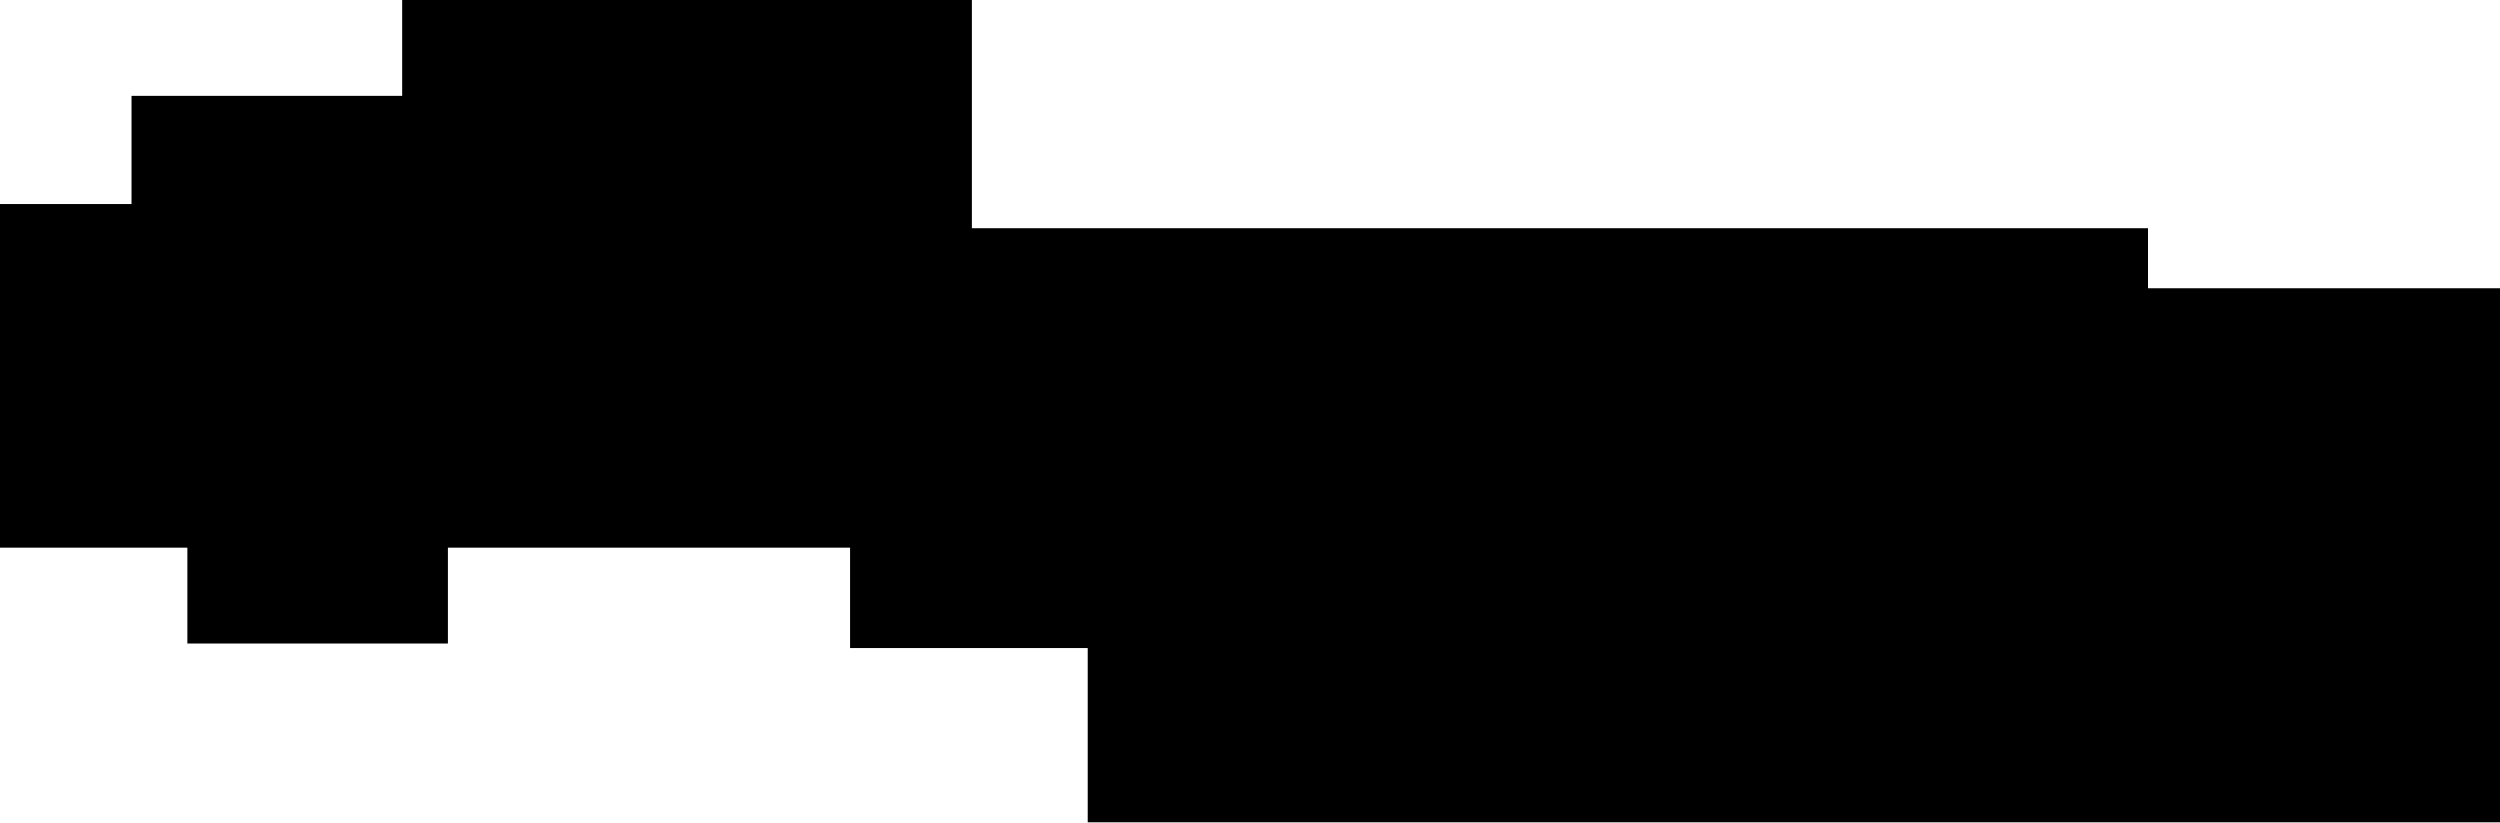
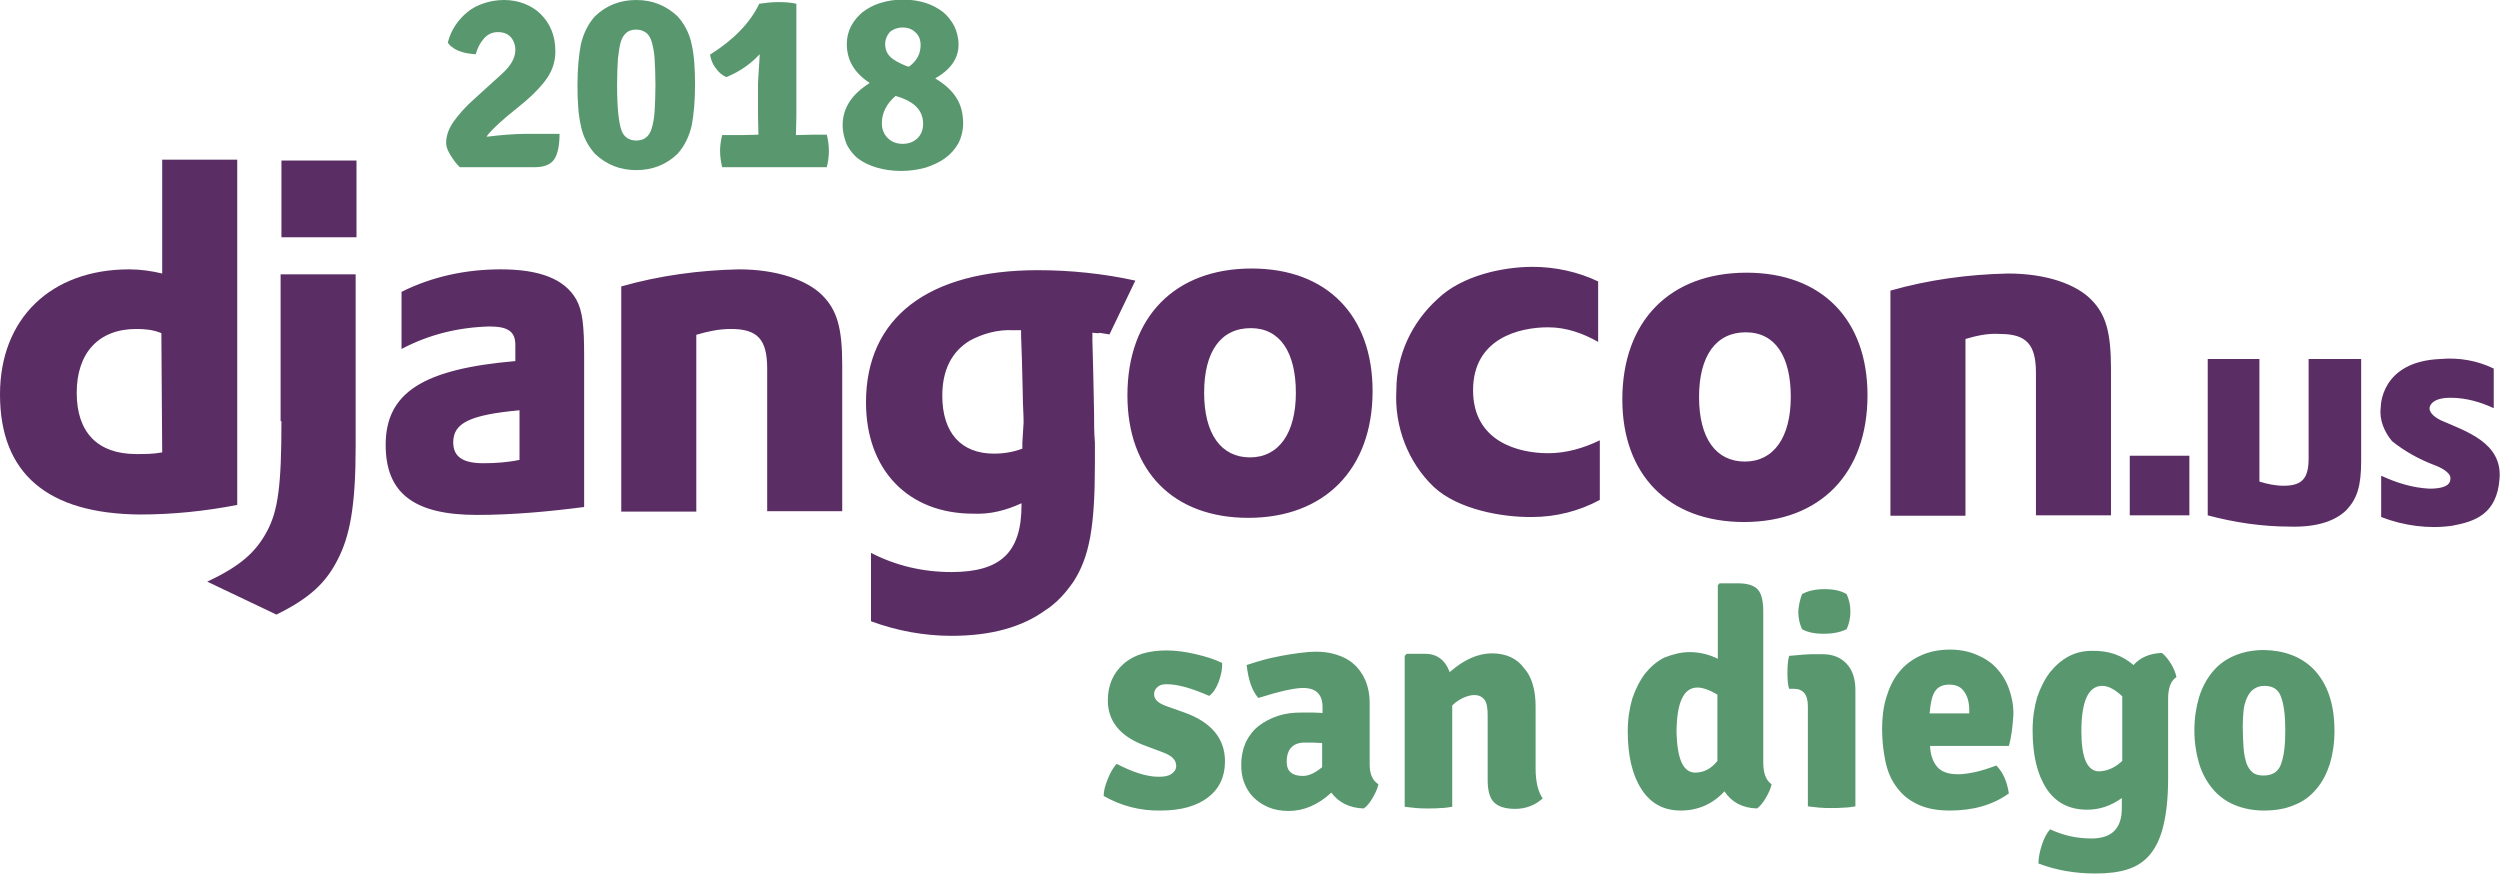
- <svg xmlns="http://www.w3.org/2000/svg" class="logo" viewBox="0 0 506.75 166.68">
-   <defs />
-   <g id="Layer_2" data-name="Layer 2">
-     <g id="white">
-       <polygon class="background-field" points="435.4 58.43 435.4 46.26 197 46.26 197 0 81.52 0 81.52 19.43 26.66 19.43 26.66 41.36 0 41.36 0 111.01 37.98 111.01 37.98 130.44 90.79 130.44 90.79 111.01 172.31 111.01 172.31 131.36 220.48 131.36 220.48 166.68 506.75 166.68 506.75 58.43 435.4 58.43" />
-       <rect class="djangocon" x="62.6" y="30.05" width="14.85" height="15.09" />
-       <path class="djangocon" d="M53.83,30H39V52.38a24.15,24.15,0,0,0-6.46-.76C17,51.63,7,61.36,7,76.35,7,91.91,16.44,100,34.57,100a98.2,98.2,0,0,0,19.26-2ZM39,87.82a35,35,0,0,1-5.1.38c-7.61,0-11.75-4.32-11.75-12.13,0-8,4.34-12.61,11.85-12.61a15,15,0,0,1,5,.76Z" />
-       <path class="djangocon" d="M62.6,81.67c0,12.8-.67,17.66-2.79,21.86s-5.2,6.8-11.75,9.84l13.78,6.49c6.55-3.26,9.73-6.21,12.13-10.88,2.58-4.86,3.46-10.51,3.46-22.24V52.67H62.6Z" />
-       <path class="djangocon" d="M106.06,51.63A45.13,45.13,0,0,0,86.39,56l0,11.37a39.31,39.31,0,0,1,17.45-4.49c3.75,0,5.1,1,5.1,3.63v3.24c-18.21,1.52-25.62,6.29-25.62,16.6,0,9.54,5.58,13.83,18,13.83a166.34,166.34,0,0,0,21.19-1.63V68.72c0-6.11-.4-9-1.64-11.17C118.69,53.63,113.68,51.63,106.06,51.63Zm3.57,37.61a41.54,41.54,0,0,1-7.13.66c-4.05,0-5.89-1.34-5.89-4.2,0-3.82,3.19-5.36,13-6.3h0Z" />
-       <path class="djangocon" d="M253.86,100.69c15,0,24.48-9.63,24.48-25,0-15-9.06-24.25-23.89-24.25-15.13,0-24.57,9.63-24.6,25.1C229.85,91.43,239,100.69,253.86,100.69Zm.39-37.44c5.69,0,9,4.77,9,12.8s-3.36,12.79-9.06,12.79S245,84.16,245,76,248.36,63.25,254.24,63.25Z" />
-       <path class="djangocon" d="M231.42,53.81A94,94,0,0,0,212,51.7c-21.67,0-33.92,9.45-33.92,26.16,0,13.46,8.27,22,21.28,22a20.61,20.61,0,0,0,9.63-2v.28c0,9.35-4.15,13.27-13.87,13.27a34,34,0,0,1-15.9-3.9V121a42.66,42.66,0,0,0,16,2.86q11.77,0,18.73-5.09a20.89,20.89,0,0,0,2.12-1.79,21.33,21.33,0,0,0,3.15-3.82c3.17-4.88,4.24-10.79,4.24-23.4v-4c-.1-2-.1-4-.19-6l-.09-8L223,65.54V64c3,.28-.65-.36,3.3.4ZM209.05,86V87a18.5,18.5,0,0,1-5.58.95c-6.55,0-10.22-4.2-10.22-11.55,0-5.15,1.83-8.78,5.38-10.79a16.31,16.31,0,0,1,8.58-2.1h1.55v1.14l.1,4.86.09,6.78c0,2,.1,3.92.1,5.64Z" />
-       <path class="djangocon" d="M153.08,51.63A89.75,89.75,0,0,0,129.77,55V99.44H144.6V64.52a22.19,22.19,0,0,1,6.84-1.06c5.29,0,7.22,2.1,7.22,7.74V99.44h14.85V70.61c0-7.34-1-10.79-4.05-13.93C166.19,53.35,160.68,51.63,153.08,51.63Z" />
-       <path class="djangocon" d="M376.28,76.56c0-15-9.06-24.25-23.89-24.25-15.13,0-24.57,9.63-24.6,25.1,0,14.89,9.15,24.15,24,24.15C366.84,101.56,376.28,91.93,376.28,76.56Zm-33.35.36c0-8.12,3.37-12.8,9.25-12.8,5.69,0,9,4.77,9,12.8s-3.36,12.79-9.06,12.79S342.93,85,342.93,76.92Z" />
-       <path class="djangocon" d="M409.65,72.07v28.24H424.5V71.48c0-7.34-1-10.79-4.05-13.93-3.27-3.33-8.77-5.05-16.38-5.05a89.75,89.75,0,0,0-23.31,3.33v44.48h14.83V65.39a22.19,22.19,0,0,1,6.84-1.06C407.72,64.33,409.65,66.43,409.65,72.07Z" />
-       <path class="djangocon" d="M471,99.15c2.14-2.19,2.82-4.59,2.82-9.7V69.38H463.49V89c0,3.93-1.34,5.39-5,5.39a15.45,15.45,0,0,1-4.76-.74V69.38H443.38v31a62.48,62.48,0,0,0,16.23,2.32C464.9,102.66,468.73,101.46,471,99.15Z" />
-       <path class="djangocon" d="M290.54,94.71c4.82,4.48,13.51,6,19.46,6a29.62,29.62,0,0,0,13.37-3.29V85.51a22.93,22.93,0,0,1-10.31,2.62c-5.74,0-14.88-2.23-14.88-12.42s9.14-12.42,14.88-12.42a18.44,18.44,0,0,1,9.86,3v-12a29.47,29.47,0,0,0-12.87-2.84c-5.94,0-14,1.82-18.83,6.3a24.34,24.34,0,0,0-8.08,18.05A23.81,23.81,0,0,0,290.54,94.71Z" />
-       <path class="djangocon" d="M489.64,81.45c-2.43-1.11-2.17-2.39-2.17-2.39s0-2.09,4.08-2a21.36,21.36,0,0,1,8.53,2V71.28s-3.78-2.17-10.48-1.87c-11.91.53-11.73,9.5-11.73,9.5,0,2.55.43,5,2.28,6.62a28.91,28.91,0,0,0,8.49,4.86c2.25.85,3,1.83,3,2.39s.26,2.24-4.15,2.24-9.65-2.51-9.65-2.51v8.15a27.25,27.25,0,0,0,14.1,1.68c4.49-.86,8.86-2.24,9.35-9.35S494.69,83.75,489.64,81.45Z" />
-       <rect class="djangocon" x="428.09" y="88.53" width="11.78" height="11.78" />
-       <path class="location" d="M241.76,126c-3.71-.76-5.65-2.11-5.65-4.56,0-3,2.28-4,5.23-4,4.56,0,6.84,2,8.78,3.21a3.16,3.16,0,0,0,1.77.59c1,0,1.52-.59,1.52-1.86v-4.05c0-1.35-.59-2.19-2.19-3.21a21.43,21.43,0,0,0-11.14-2.78c-7.34,0-14.09,4.3-14.09,12.49,0,7.85,6,10.63,12.24,11.9,4.22.84,6.16,2.11,6.16,5.15,0,3.46-3,4.13-5.91,4.13-4.13,0-7.76-2.11-9.79-3.21a3.62,3.62,0,0,0-1.86-.59c-.93,0-1.44.59-1.44,1.86v4.22c0,1.35.51,2.28,2.11,3.21a23.69,23.69,0,0,0,12.24,3c7.85,0,14.94-4.22,14.94-13.08C254.67,130.35,249.19,127.56,241.76,126Z" />
-       <path class="location" d="M281.77,109.67c-5.91,0-9.28,2.45-11.14,4.89a4.31,4.31,0,0,0-4.64-4.3h-4.14a1.55,1.55,0,0,0-1.6,1.6v47.6a1.55,1.55,0,0,0,1.6,1.6h7.26a1.55,1.55,0,0,0,1.6-1.6V146.38c1.69,2.28,5.15,5,11.05,5,10,0,16.63-7.17,16.63-20.84S291.73,109.67,281.77,109.67Zm-2.45,33.08a10.35,10.35,0,0,1-8.61-4.64V122.92a10.35,10.35,0,0,1,8.61-4.64c5.32,0,8.61,3.29,8.61,12.24S284.64,142.75,279.32,142.75Z" />
-       <path class="location" d="M321.76,109.42c-11.81,0-19.75,7.59-19.75,21.1s7.93,21.1,19.75,21.1,19.66-7.59,19.66-21.1S333.49,109.42,321.76,109.42Zm0,33.33c-5.65,0-9.28-3.63-9.28-12.24s3.63-12.24,9.28-12.24,9.2,3.63,9.2,12.24S327.33,142.75,321.76,142.75Z" />
-       <path class="location" d="M383.12,147.81a4.57,4.57,0,0,1-2.11-1.94l-10.46-14.77A6.39,6.39,0,0,0,368,129a5.44,5.44,0,0,0,2.62-1.94l10-11.9a5.62,5.62,0,0,1,2.11-1.94,1.46,1.46,0,0,0,1.1-1.43,1.42,1.42,0,0,0-1.52-1.52h-6.67a5.3,5.3,0,0,0-4.56,2.45l-9.28,11.48a4.51,4.51,0,0,1-4.3,2V111.78a1.49,1.49,0,0,0-1.6-1.52H348.6a1.55,1.55,0,0,0-1.6,1.6v37.3a1.55,1.55,0,0,0,1.6,1.6h7.26a1.55,1.55,0,0,0,1.6-1.6V132.46c1.86,0,2.62.42,3.8,2.19l9.45,13.76a5.14,5.14,0,0,0,4.56,2.36h7.43a1.42,1.42,0,0,0,1.52-1.52A1.47,1.47,0,0,0,383.12,147.81Z" />
-       <path class="location" d="M419.33,143V123.59c0-9.28-3.21-14.18-14.51-14.18-4.73,0-11,.93-14.26,2.53-1.94.93-2.7,1.86-2.7,3.37V119c0,1.18.51,1.77,1.43,1.77a7.39,7.39,0,0,0,2.62-.76,26.81,26.81,0,0,1,11.22-2.53c5.57,0,6,2.62,6,8.19v.76a40.37,40.37,0,0,0-7.51-.76c-10.72,0-16.29,5.57-16.29,13.08,0,9.2,6.08,12.49,13.08,12.49,5.74,0,8.78-2,10.72-4.14.59,2.79,2.62,4.14,6,4.14,4.9,0,6.08-2.45,6.08-4.56v-1C419.92,145.7,419.33,144.95,419.33,143Zm-10.21-1.52a9.72,9.72,0,0,1-7,3c-3.88,0-6.58-1.44-6.58-6.33,0-4.47,2.53-6.92,8.27-6.92a23,23,0,0,1,5.32.67Z" />
-       <path class="location" d="M449.81,109.75A19.5,19.5,0,0,0,437,114.48a4.34,4.34,0,0,0-4.64-4.22h-4.14a1.55,1.55,0,0,0-1.6,1.6v37.3a1.55,1.55,0,0,0,1.6,1.6h7.26a1.55,1.55,0,0,0,1.6-1.6V121.23a23.31,23.31,0,0,1,8.94-2c3.21,0,5.23,1.52,5.23,5.4v24.56a1.55,1.55,0,0,0,1.6,1.6h7.26a1.55,1.55,0,0,0,1.6-1.6V123C461.71,114.31,457.91,109.75,449.81,109.75Z" />
-       <path class="location" d="M502.43,126.21c0-11.39-6.41-16.79-16.63-16.79-12.24,0-18.82,8.78-18.82,21.1s6.08,21.1,19.41,21.1c6.92,0,11.39-1.94,14.26-3.88,1-.67,1.35-1.94,1.35-3.54v-1.86c0-1.18-.51-1.86-1.43-1.86a10.11,10.11,0,0,0-3,1,19.86,19.86,0,0,1-8.27,1.86c-8,0-12-3.55-12-11.06h24.56A31.08,31.08,0,0,0,502.43,126.21Zm-9.54.25H477.54c.51-6.16,2.79-9.79,8.44-9.79,4.05,0,7.09,2.53,7.09,7.26C493.07,124.69,493,125.54,492.9,126.46Z" />
-       <path class="location" d="M88.08,40.85h23.66c.74,0,1.27-.43,1.27-1V35.94c0-.59-.53-1-1.27-1H97.1c5.62-4.58,16-10.79,16-18.93,0-7.06-6.15-10.25-13.64-10.25A28,28,0,0,0,88.95,7.9C87.55,8.55,87,9.19,87,10.33v2.86a1.29,1.29,0,0,0,1.47,1.35,4.93,4.93,0,0,0,2.07-.75c1.67-.86,3.54-2.26,7.35-2.26,3.54,0,6.22,1.46,6.22,4.85,0,3.72-2.94,6.74-7.09,10.35-3.48,3-7.22,6-9.16,8.25a3.82,3.82,0,0,0-1,2.43v2.48C86.88,40.42,87.34,40.85,88.08,40.85Z" />
-       <path class="location" d="M130.54,41.39c8.82,0,14.91-4.48,14.91-17.8S139.37,5.74,130.54,5.74s-14.91,4.48-14.91,17.85S121.85,41.39,130.54,41.39Zm0-29.77c4.08,0,6.42,2.1,6.42,12s-2.34,11.92-6.42,11.92-6.35-2-6.35-11.92S126.6,11.62,130.54,11.62Z" />
-       <path class="location" d="M148.19,15h2.67V39.83c0,.59.53,1,1.27,1h5.82c.74,0,1.27-.43,1.27-1V7.31c0-.59-.53-1-1.27-1h-4c-.74,0-1.27.43-1.27,1v.38c0,1.94-1.47,2.8-3.88,2.8h-.6c-.74,0-1.27.43-1.27,1v2.43C146.92,14.53,147.45,15,148.19,15Z" />
-       <path class="location" d="M188.12,9.73V7.25c0-.54-.47-1-1.2-1H163.59c-.74,0-1.27.43-1.27,1v3.88c0,.59.54,1,1.27,1h15.18L166.33,37.72a5.86,5.86,0,0,0-.74,2.16c0,.54.47,1,1.2,1h6.35a1.45,1.45,0,0,0,1.54-.92l12.77-27.61A6.61,6.61,0,0,0,188.12,9.73Z" />
-     </g>
+ <svg xmlns="http://www.w3.org/2000/svg" viewBox="0 0 599.6 209.4">
+   <path fill="#59986f" d="M264.7 190.9c0-1.3.4-2.6 1-4.1.6-1.5 1.3-2.7 2.1-3.6 3.9 2 7.2 3.1 10.1 3.1 1.4 0 2.4-.2 3.1-.7s1.1-1.1 1.1-1.9c0-1.5-1.1-2.5-3.3-3.3l-4-1.5c-6.1-2.2-9.1-5.9-9.1-10.9 0-3.7 1.3-6.6 3.8-8.8 2.5-2.2 6-3.2 10.3-3.2 2.1 0 4.5.3 7 .9 2.6.6 4.7 1.3 6.3 2.1.1 1.4-.2 2.8-.8 4.5-.6 1.6-1.4 2.8-2.3 3.4-4.1-1.8-7.5-2.8-10.2-2.8-1 0-1.7.2-2.2.7-.5.4-.8 1-.8 1.7 0 1.2.9 2.1 2.8 2.8l4.5 1.6c6.4 2.3 9.7 6.2 9.7 11.7 0 3.6-1.3 6.5-4 8.6-2.7 2.1-6.5 3.2-11.4 3.2-4.9.1-9.5-1.1-13.7-3.5zM330.6 188.1c-.2 1-.7 2.1-1.4 3.3-.7 1.2-1.4 2-2.1 2.5-3.4-.1-6-1.4-7.8-3.8-3.1 2.9-6.6 4.4-10.2 4.4-1.9 0-3.5-.3-4.9-.9-1.4-.6-2.6-1.4-3.6-2.4s-1.7-2.2-2.2-3.5c-.5-1.3-.7-2.7-.7-4.2 0-2.1.4-3.9 1.1-5.5.8-1.6 1.8-2.9 3.1-3.9s2.8-1.8 4.6-2.4 3.6-.8 5.6-.8h2.9c.8 0 1.6.1 2.2.1v-1.4c0-3.1-1.6-4.6-4.7-4.6-2 0-5.6.8-10.7 2.4-1.5-1.7-2.4-4.3-2.8-7.9 1.2-.4 2.5-.8 3.9-1.2 1.4-.4 2.9-.7 4.4-1 1.5-.3 3-.5 4.4-.7 1.5-.2 2.8-.3 3.9-.3 1.7 0 3.3.2 4.9.7 1.6.5 3 1.2 4.1 2.2 1.2 1 2.1 2.3 2.8 3.8.7 1.6 1.1 3.5 1.1 5.6v14.7c0 2.4.7 3.9 2.1 4.8zm-22-5.4c0 2.3 1.3 3.4 3.9 3.4 1.4 0 2.9-.7 4.6-2.1v-5.8c-1 0-1.8-.1-2.4-.1h-1.5c-3-.1-4.6 1.5-4.6 4.6zM368.3 169.4v14.9c0 3.2.6 5.6 1.7 7.2-1.8 1.6-4 2.5-6.6 2.5-2.5 0-4.2-.6-5.2-1.7s-1.4-2.9-1.4-5.3v-15.5c0-1.6-.2-2.9-.7-3.6s-1.3-1.2-2.5-1.2c-.7 0-1.6.2-2.5.6-.9.4-1.9 1-2.8 1.9v24.3c-.8.1-1.7.3-2.7.3-1 .1-2 .1-3 .1s-2 0-3-.1-1.9-.2-2.7-.3v-36.2l.5-.5h4.3c3 0 4.9 1.5 6 4.4 3.4-3 6.8-4.5 10.1-4.5 3.4 0 6 1.2 7.7 3.5 1.9 2.1 2.8 5.3 2.8 9.2zM405.2 156.4c2.3 0 4.6.5 6.8 1.6v-17.6l.4-.5h4.4c2.3 0 3.9.5 4.8 1.5.9 1 1.3 2.8 1.3 5.3v36.2c0 2.6.7 4.3 2 5.2-.2 1-.7 2.1-1.4 3.3-.7 1.2-1.4 2-2.1 2.5-3.5-.1-6.1-1.5-7.8-4.1-2.9 3.1-6.4 4.6-10.5 4.6s-7.2-1.7-9.4-5.1c-2.2-3.4-3.3-8-3.3-13.9 0-2.9.4-5.5 1.1-7.9.8-2.3 1.8-4.3 3.1-6 1.3-1.6 2.8-2.9 4.6-3.8 2.1-.8 4-1.3 6-1.3zm1.4 28.9c2 0 3.8-.9 5.3-2.8v-15.9c-2-1.2-3.6-1.7-4.8-1.7-3.3 0-5 3.6-5 10.9.2 6.3 1.6 9.5 4.5 9.5zM445 165.5v27.9c-.8.1-1.7.3-2.7.3-1 .1-2 .1-3 .1s-2 0-3-.1-1.9-.2-2.7-.3v-24c0-2.8-1.1-4.2-3.4-4.2h-1.1c-.3-.9-.4-2.2-.4-3.8 0-1.6.1-3 .4-4.1 1.3-.1 2.4-.2 3.5-.3 1.1-.1 2-.1 2.9-.1h1.6c2.5 0 4.4.8 5.8 2.3s2.1 3.6 2.1 6.3zm-12.8-23c1.4-.8 3.2-1.2 5.4-1.2 2.3 0 4 .4 5.3 1.2.6 1.3.9 2.7.9 4.2s-.3 2.9-.9 4.2c-1.4.7-3.2 1.1-5.5 1.1s-4-.4-5.2-1.1c-.6-1.3-.9-2.7-.9-4.2.1-1.5.4-2.9.9-4.2zM481.8 178.9h-18.9c.1 2.2.7 3.8 1.7 5 1 1.2 2.7 1.8 5 1.8 1.2 0 2.5-.2 4-.5s3.3-.9 5.2-1.6c1.6 1.6 2.6 3.9 3 6.7-3.9 2.8-8.6 4.1-14.2 4.1-3.1 0-5.6-.5-7.7-1.5-2.1-1-3.7-2.3-5-4.1-1.3-1.7-2.2-3.8-2.7-6.2-.5-2.4-.8-5-.8-7.8 0-2.7.3-5.2 1-7.5s1.6-4.3 3-6c1.3-1.7 3-3 5.1-4 2.1-1 4.5-1.5 7.2-1.5 2.3 0 4.4.4 6.3 1.2 1.9.8 3.5 1.8 4.8 3.2 1.3 1.4 2.3 3 3 4.9.7 1.9 1.1 3.9 1.1 6.2-.2 3.1-.5 5.6-1.1 7.6zm-19-7.8h9.5v-.8c0-1.8-.4-3.3-1.2-4.4-.8-1.2-2-1.7-3.6-1.7-1.5 0-2.7.5-3.4 1.6-.7 1-1.1 2.8-1.3 5.3zM511.7 159.5c1.6-1.8 3.9-2.8 6.8-2.9.8.6 1.5 1.5 2.2 2.6.7 1.2 1.1 2.2 1.3 3.2-1.4.9-2 2.7-2 5.2v19.2c0 4.5-.4 8.1-1.1 11.1s-1.8 5.3-3.2 7c-1.4 1.7-3.2 2.9-5.4 3.6-2.2.7-4.7 1-7.7 1-5 0-9.5-.8-13.7-2.4 0-1.4.3-2.8.8-4.4.5-1.6 1.2-2.9 2-3.8 3.2 1.5 6.5 2.2 9.9 2.2 4.9 0 7.3-2.4 7.3-7.3v-2.4c-2.6 1.9-5.4 2.8-8.3 2.8-4.3 0-7.6-1.7-9.8-5.1-2.2-3.4-3.3-8-3.3-13.9 0-3 .4-5.6 1.1-8 .8-2.3 1.8-4.3 3.1-6 1.3-1.6 2.8-2.9 4.5-3.8 1.7-.9 3.5-1.3 5.5-1.3 4.1-.1 7.3 1.1 10 3.4zm-2.7 23V167c-1.7-1.6-3.3-2.5-4.8-2.5-3.3 0-5 3.6-5 10.9 0 6.4 1.4 9.6 4.3 9.6 2-.1 3.8-.9 5.5-2.5zM554.7 160.3c3.5 3.5 5.2 8.5 5.2 15 0 2.9-.4 5.5-1.1 7.9-.8 2.4-1.8 4.4-3.3 6.1-1.4 1.7-3.2 3-5.3 3.8-2.1.9-4.5 1.3-7.2 1.3s-5.1-.5-7.2-1.4c-2.1-.9-3.8-2.2-5.2-3.9-1.4-1.7-2.5-3.7-3.2-6.1-.7-2.4-1.1-5-1.1-7.8 0-2.9.4-5.5 1.1-7.9.7-2.3 1.8-4.4 3.2-6.1 1.4-1.7 3.1-3 5.2-3.9 2.1-.9 4.5-1.4 7.2-1.4 4.9.1 8.8 1.6 11.7 4.4zm-11.6 4.2c-1.1 0-1.9.3-2.6.8-.7.5-1.2 1.2-1.6 2.1-.4.9-.7 1.9-.8 3-.1 1.1-.2 2.4-.2 3.7 0 2 .1 3.8.2 5.3s.4 2.7.7 3.7c.4 1 .9 1.7 1.5 2.2.7.5 1.5.7 2.6.7 2.1 0 3.6-.9 4.2-2.8.7-1.9 1-4.5 1-8s-.3-6.1-1-8c-.6-1.8-1.9-2.7-4-2.7z" />
+   <g>
+     <path fill="#5b2d65" d="M67.5 38.5h18v18.4h-18V38.5zm-10.6-.2h-18v27.3c-2.5-.6-5.2-1-7.9-1-18.8 0-31 11.8-31 30 0 19 11.4 28.6 33.5 28.8 7.9 0 15.7-.8 23.4-2.3V38.3zm-18 70.2c-2.1.4-4.1.4-6.2.4-9.3 0-14.3-5.2-14.3-14.7s5.2-15.3 14.3-15.3c2.1 0 4.1.2 6 1l.2 28.6z" />
+     <path fill="#5b2d65" d="M67.5 101c0 15.5-.8 21.5-3.5 26.5s-6.4 8.3-14.3 12l16.6 7.9c7.9-3.9 11.8-7.5 14.7-13.2 2.9-5.6 4.3-12.8 4.3-27.1V65.8h-18V101h.2zm52.6-36.4c-8.3 0-16.4 1.7-23.8 5.4v13.7c6.6-3.5 13.7-5.2 21.1-5.4 4.4 0 6.2 1.2 6.2 4.4v3.9c-22 1.9-31.1 7.5-31.1 20.1 0 11.6 6.8 16.8 21.9 16.8 8.5 0 17.2-.8 25.7-1.9V85.3c0-7.3-.4-10.8-1.9-13.5-2.8-4.9-8.8-7.2-18.1-7.2zm4.5 45.7c-2.9.6-5.8.8-8.7.8-4.8 0-7.2-1.5-7.2-5 0-4.6 3.9-6.6 15.9-7.7v11.9zm174.8 13.9c18.2 0 29.8-11.6 29.8-30.4 0-18.2-11-29.4-29-29.4-18.4 0-29.8 11.6-29.8 30.4 0 18.2 11 29.4 29 29.4zm.6-45.5c7 0 10.8 5.8 10.8 15.5s-4.1 15.5-11 15.5-11-5.6-11-15.5 4-15.5 11.2-15.5zm-27.7-11.4c-7.7-1.7-15.7-2.5-23.4-2.5-26.3 0-41.2 11.4-41.2 31.7 0 16.2 10.1 26.7 25.7 26.7 4.1.2 7.9-.8 11.6-2.5v.4c0 11.4-5 16.1-16.8 16.1-6.8 0-13.3-1.5-19.3-4.6V149c6.2 2.3 12.8 3.5 19.3 3.5 9.5 0 17-2.1 22.6-6.2 1-.6 1.9-1.4 2.7-2.1 1.5-1.4 2.7-2.9 3.9-4.6 3.9-6 5.2-13.2 5.2-28.4v-5c-.2-2.5-.2-4.8-.2-7.3l-.2-9.7-.2-7.5v-1.9c3.7.4-.8-.4 4.1.4l6.2-12.9zm-27.1 38.9v1.4c-2.1.8-4.4 1.2-6.8 1.2-7.9 0-12.4-5-12.4-13.9 0-6.2 2.3-10.6 6.6-13.2 3.1-1.7 6.8-2.7 10.4-2.5h1.9v1.4l.2 5.8.2 8.1c0 2.5.2 4.8.2 6.8l-.3 4.9zm-68-41.6c-9.5.2-19.1 1.5-28.2 4.1v54h18V80.3c2.7-.8 5.4-1.4 8.3-1.4 6.4 0 8.7 2.5 8.7 9.5v34.2h18v-35c0-8.9-1.2-13.2-4.8-16.8s-10.8-6.2-20-6.2zm270.7 30.2c0-18.2-11-29.4-29-29.4-18.4 0-29.8 11.6-29.8 30.4 0 18 11 29.4 29.2 29.4s29.6-11.6 29.6-30.4zm-40.4.4c0-9.9 4.1-15.5 11.2-15.5s10.8 5.8 10.8 15.5-4.1 15.5-11 15.5-11-5.5-11-15.5zm80.8-5.8v34.2h18v-35c0-8.9-1.2-13.2-4.8-16.8s-10.6-6.2-19.9-6.2c-9.5.2-19.1 1.5-28.2 4.1v54h18V81.3c2.7-.8 5.4-1.4 8.3-1.2 6.3 0 8.6 2.5 8.6 9.3zm74.5 32.9c2.5-2.7 3.5-5.6 3.5-11.8V86.1h-12.6v23.8c0 4.8-1.5 6.6-6 6.6-1.9 0-3.9-.4-5.8-1V86.1h-12.4v37.5c6.4 1.7 13 2.7 19.7 2.7 6.3.2 10.9-1.3 13.6-4zm-218.9-5.5c5.8 5.4 16.4 7.3 23.6 7.2 5.6 0 11.2-1.4 16.2-4.1v-14.3c-3.9 1.9-8.1 3.1-12.4 3.1-7 0-18-2.7-18-15.1s11-15.1 18-15.1c4.3 0 8.3 1.4 12 3.5V67.5c-4.8-2.3-10.3-3.5-15.7-3.5-7.2 0-17 2.1-22.8 7.7-6.2 5.6-9.9 13.5-9.9 21.9-.5 8.7 2.8 17.3 9 23.2zm241.5-16c-2.9-1.4-2.7-2.9-2.7-2.9s0-2.5 5-2.5c3.7 0 7.2 1 10.4 2.5v-9.5c-3.9-1.9-8.3-2.7-12.8-2.3-14.5.6-14.3 11.6-14.3 11.6-.4 2.9.8 5.8 2.7 8.1 3.1 2.5 6.6 4.4 10.3 5.8 2.7 1 3.7 2.3 3.7 2.9s.4 2.7-5 2.7c-4.1-.2-7.9-1.4-11.6-3.1v9.9c5.4 2.1 11.4 2.9 17 2.1 5.4-1 10.8-2.7 11.4-11.4.6-8.5-7.9-11.2-14.1-13.9zm-74.6 8.5h14.3v14.3h-14.3v-14.3z" />
+   </g>
+   <g>
+     <path fill="#59986f" d="M134.2 32c0 2.8-.4 4.8-1.2 6.1-.8 1.3-2.4 2-4.7 2h-18c-.8-.7-1.5-1.7-2.2-2.8-.7-1.1-1.1-2.1-1.1-3 0-1.6.5-3.2 1.7-5 1.2-1.7 2.9-3.7 5.2-5.7l6.5-5.9c2.1-1.9 3.2-3.8 3.2-5.7 0-1.2-.4-2.3-1.1-3.1-.7-.8-1.8-1.2-3.1-1.2s-2.4.5-3.3 1.5c-.9 1-1.6 2.3-2 3.8-.6 0-1.2-.1-1.9-.2s-1.3-.3-1.9-.5c-.6-.2-1.2-.5-1.7-.9-.5-.3-.9-.7-1.2-1.2.4-1.5 1-2.9 1.8-4.1s1.8-2.3 2.9-3.2c1.1-.9 2.4-1.6 3.9-2.1s3.1-.8 4.9-.8c1.7 0 3.4.3 4.9.9 1.5.6 2.8 1.4 3.9 2.5s2 2.4 2.6 3.9c.6 1.5.9 3.2.9 5 0 2.4-.7 4.5-1.9 6.3s-3 3.7-5.3 5.7l-4.4 3.6c-2.8 2.4-4.4 4-4.9 4.9 1.7-.2 3.4-.4 4.9-.5 1.5-.1 3-.2 4.3-.2h8.3zM142.7 3.9c2.7-2.6 6-3.9 9.9-3.9s7.1 1.3 9.9 3.9c1.7 1.9 2.9 4.2 3.4 6.8.6 2.6.8 5.9.8 9.7 0 3.8-.3 7-.8 9.7-.6 2.6-1.7 4.9-3.4 6.8-2.7 2.6-6 3.9-9.9 3.9s-7.1-1.3-9.9-3.9c-1.7-1.9-2.9-4.2-3.4-6.8-.6-2.6-.8-5.9-.8-9.7 0-3.8.3-7 .8-9.7.6-2.6 1.7-4.9 3.4-6.8zm6.4 27.5c.6 1.5 1.8 2.3 3.5 2.3.9 0 1.7-.2 2.3-.7.6-.4 1.1-1.2 1.4-2.2.3-1 .6-2.4.7-4.1.1-1.7.2-3.8.2-6.3s-.1-4.6-.2-6.3c-.1-1.7-.4-3-.7-4.1-.3-1-.8-1.8-1.4-2.2-.6-.4-1.3-.7-2.3-.7-.9 0-1.7.2-2.3.7s-1.1 1.2-1.4 2.2c-.3 1-.5 2.4-.7 4.1-.1 1.7-.2 3.8-.2 6.3 0 5.5.4 9.1 1.1 11zM181.9 32.3l-.1-4.5V20c0-.6.1-1.7.2-3.4s.2-2.9.2-3.6c-2.1 2.3-4.8 4.2-8 5.5-.9-.4-1.8-1.1-2.5-2.1-.8-1-1.2-2.1-1.4-3.3 5.6-3.5 9.6-7.6 11.8-12.2 1.4-.2 2.9-.4 4.5-.4s3.1.1 4.4.4v27l-.1 4.5 4.1-.1h3.3c.3 1.2.5 2.5.5 3.9a16 16 0 0 1-.5 3.9h-25.1c-.3-1.3-.5-2.6-.5-3.9s.2-2.6.5-3.8h4.9l3.8-.1zM202.1 30c0-4.1 2.2-7.4 6.5-10.1-3.7-2.4-5.5-5.5-5.5-9.3 0-1.5.3-2.9 1-4.3.7-1.3 1.6-2.4 2.8-3.4 1.2-.9 2.6-1.7 4.3-2.2 1.6-.5 3.4-.8 5.4-.8 2 0 3.8.3 5.4.8s3 1.3 4.2 2.2c1.1.9 2 2.1 2.7 3.4.6 1.3 1 2.8 1 4.4 0 3.3-1.9 6-5.6 8.1 2.3 1.4 4 2.9 5.1 4.7 1.1 1.7 1.6 3.8 1.6 6.1 0 1.7-.4 3.3-1.1 4.7-.8 1.4-1.8 2.6-3.2 3.6-1.3 1-2.9 1.7-4.7 2.3-1.8.5-3.8.8-5.9.8-2.1 0-4.1-.3-5.8-.8-1.7-.5-3.2-1.2-4.4-2.1s-2.1-2.1-2.8-3.4c-.6-1.5-1-3-1-4.7zm14.2-6.5l-1.5-.5c-2.2 1.9-3.3 4.1-3.3 6.6 0 1.4.5 2.6 1.4 3.5.9.9 2.1 1.4 3.6 1.4s2.7-.5 3.6-1.4c.9-.9 1.3-2.1 1.3-3.4 0-2.9-1.7-4.9-5.1-6.2zm-4-12.9c0 1.2.4 2.2 1.2 3 .8.8 2.1 1.5 3.8 2.2l.7.2c1.9-1.4 2.8-3.1 2.8-5.2 0-1.2-.4-2.3-1.2-3-.8-.8-1.8-1.2-3.1-1.2-1.2 0-2.3.4-3.1 1.1-.7.8-1.1 1.8-1.1 2.9z" />
  </g>
</svg>
